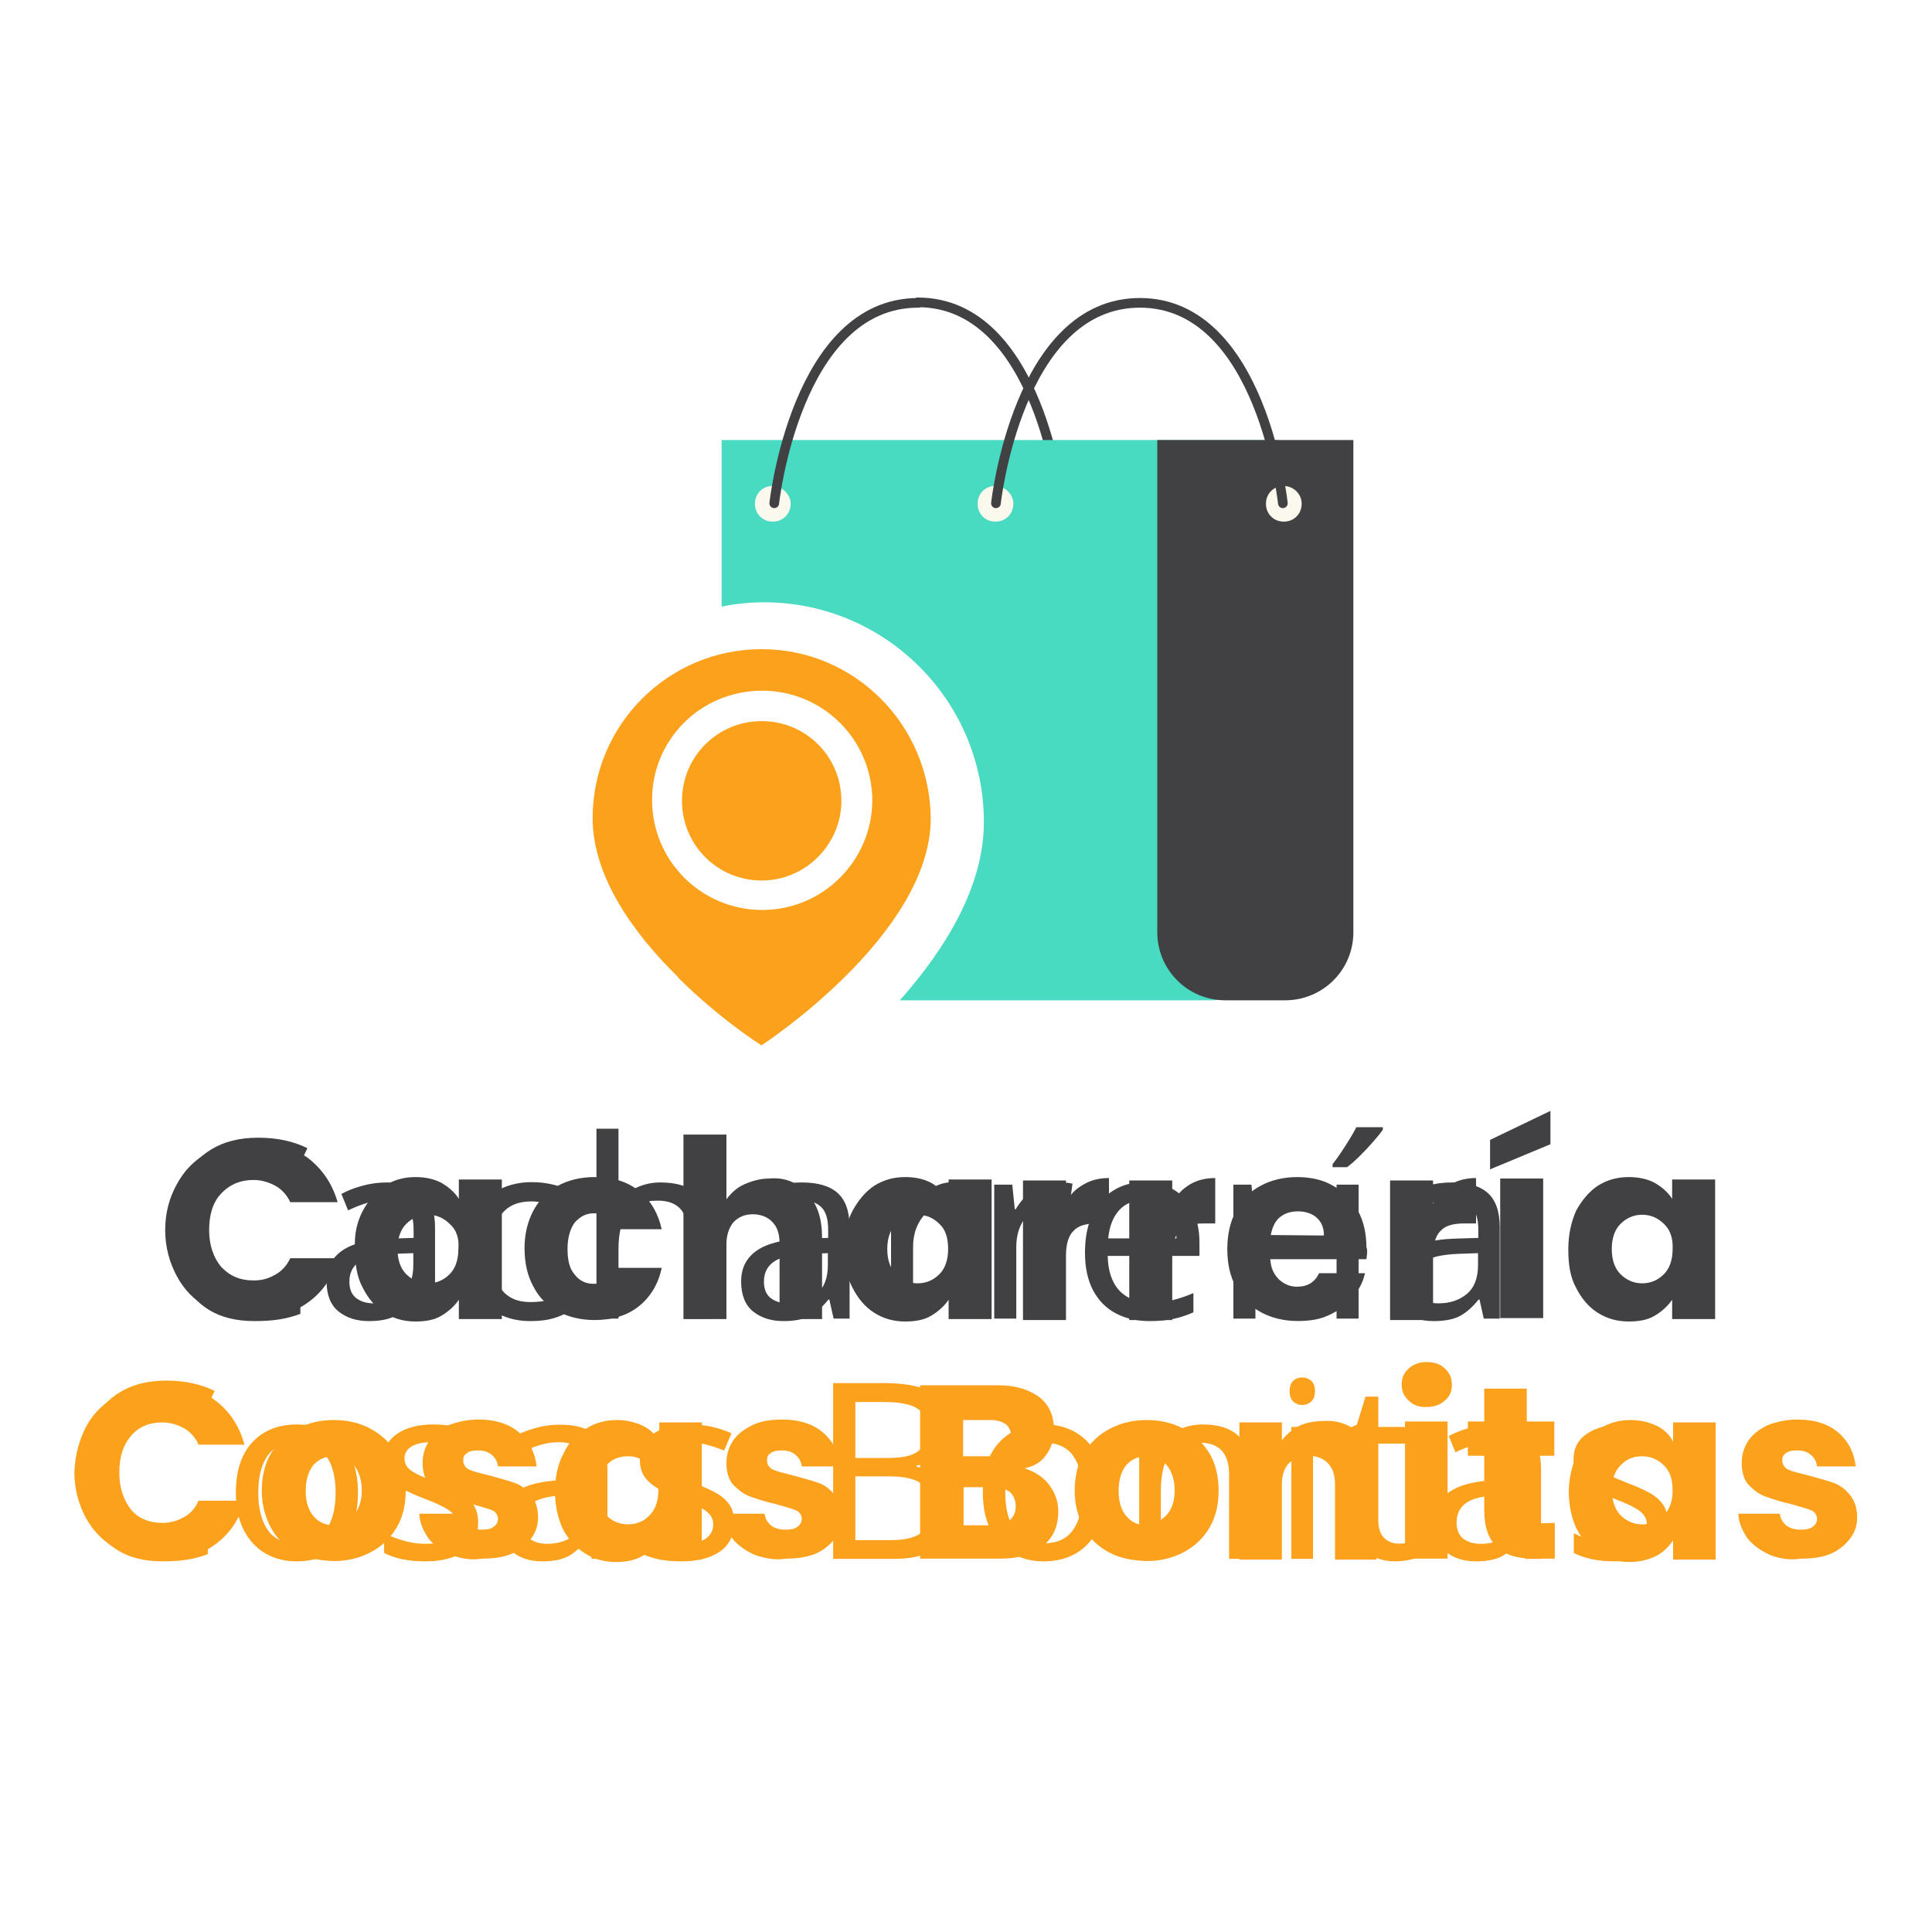
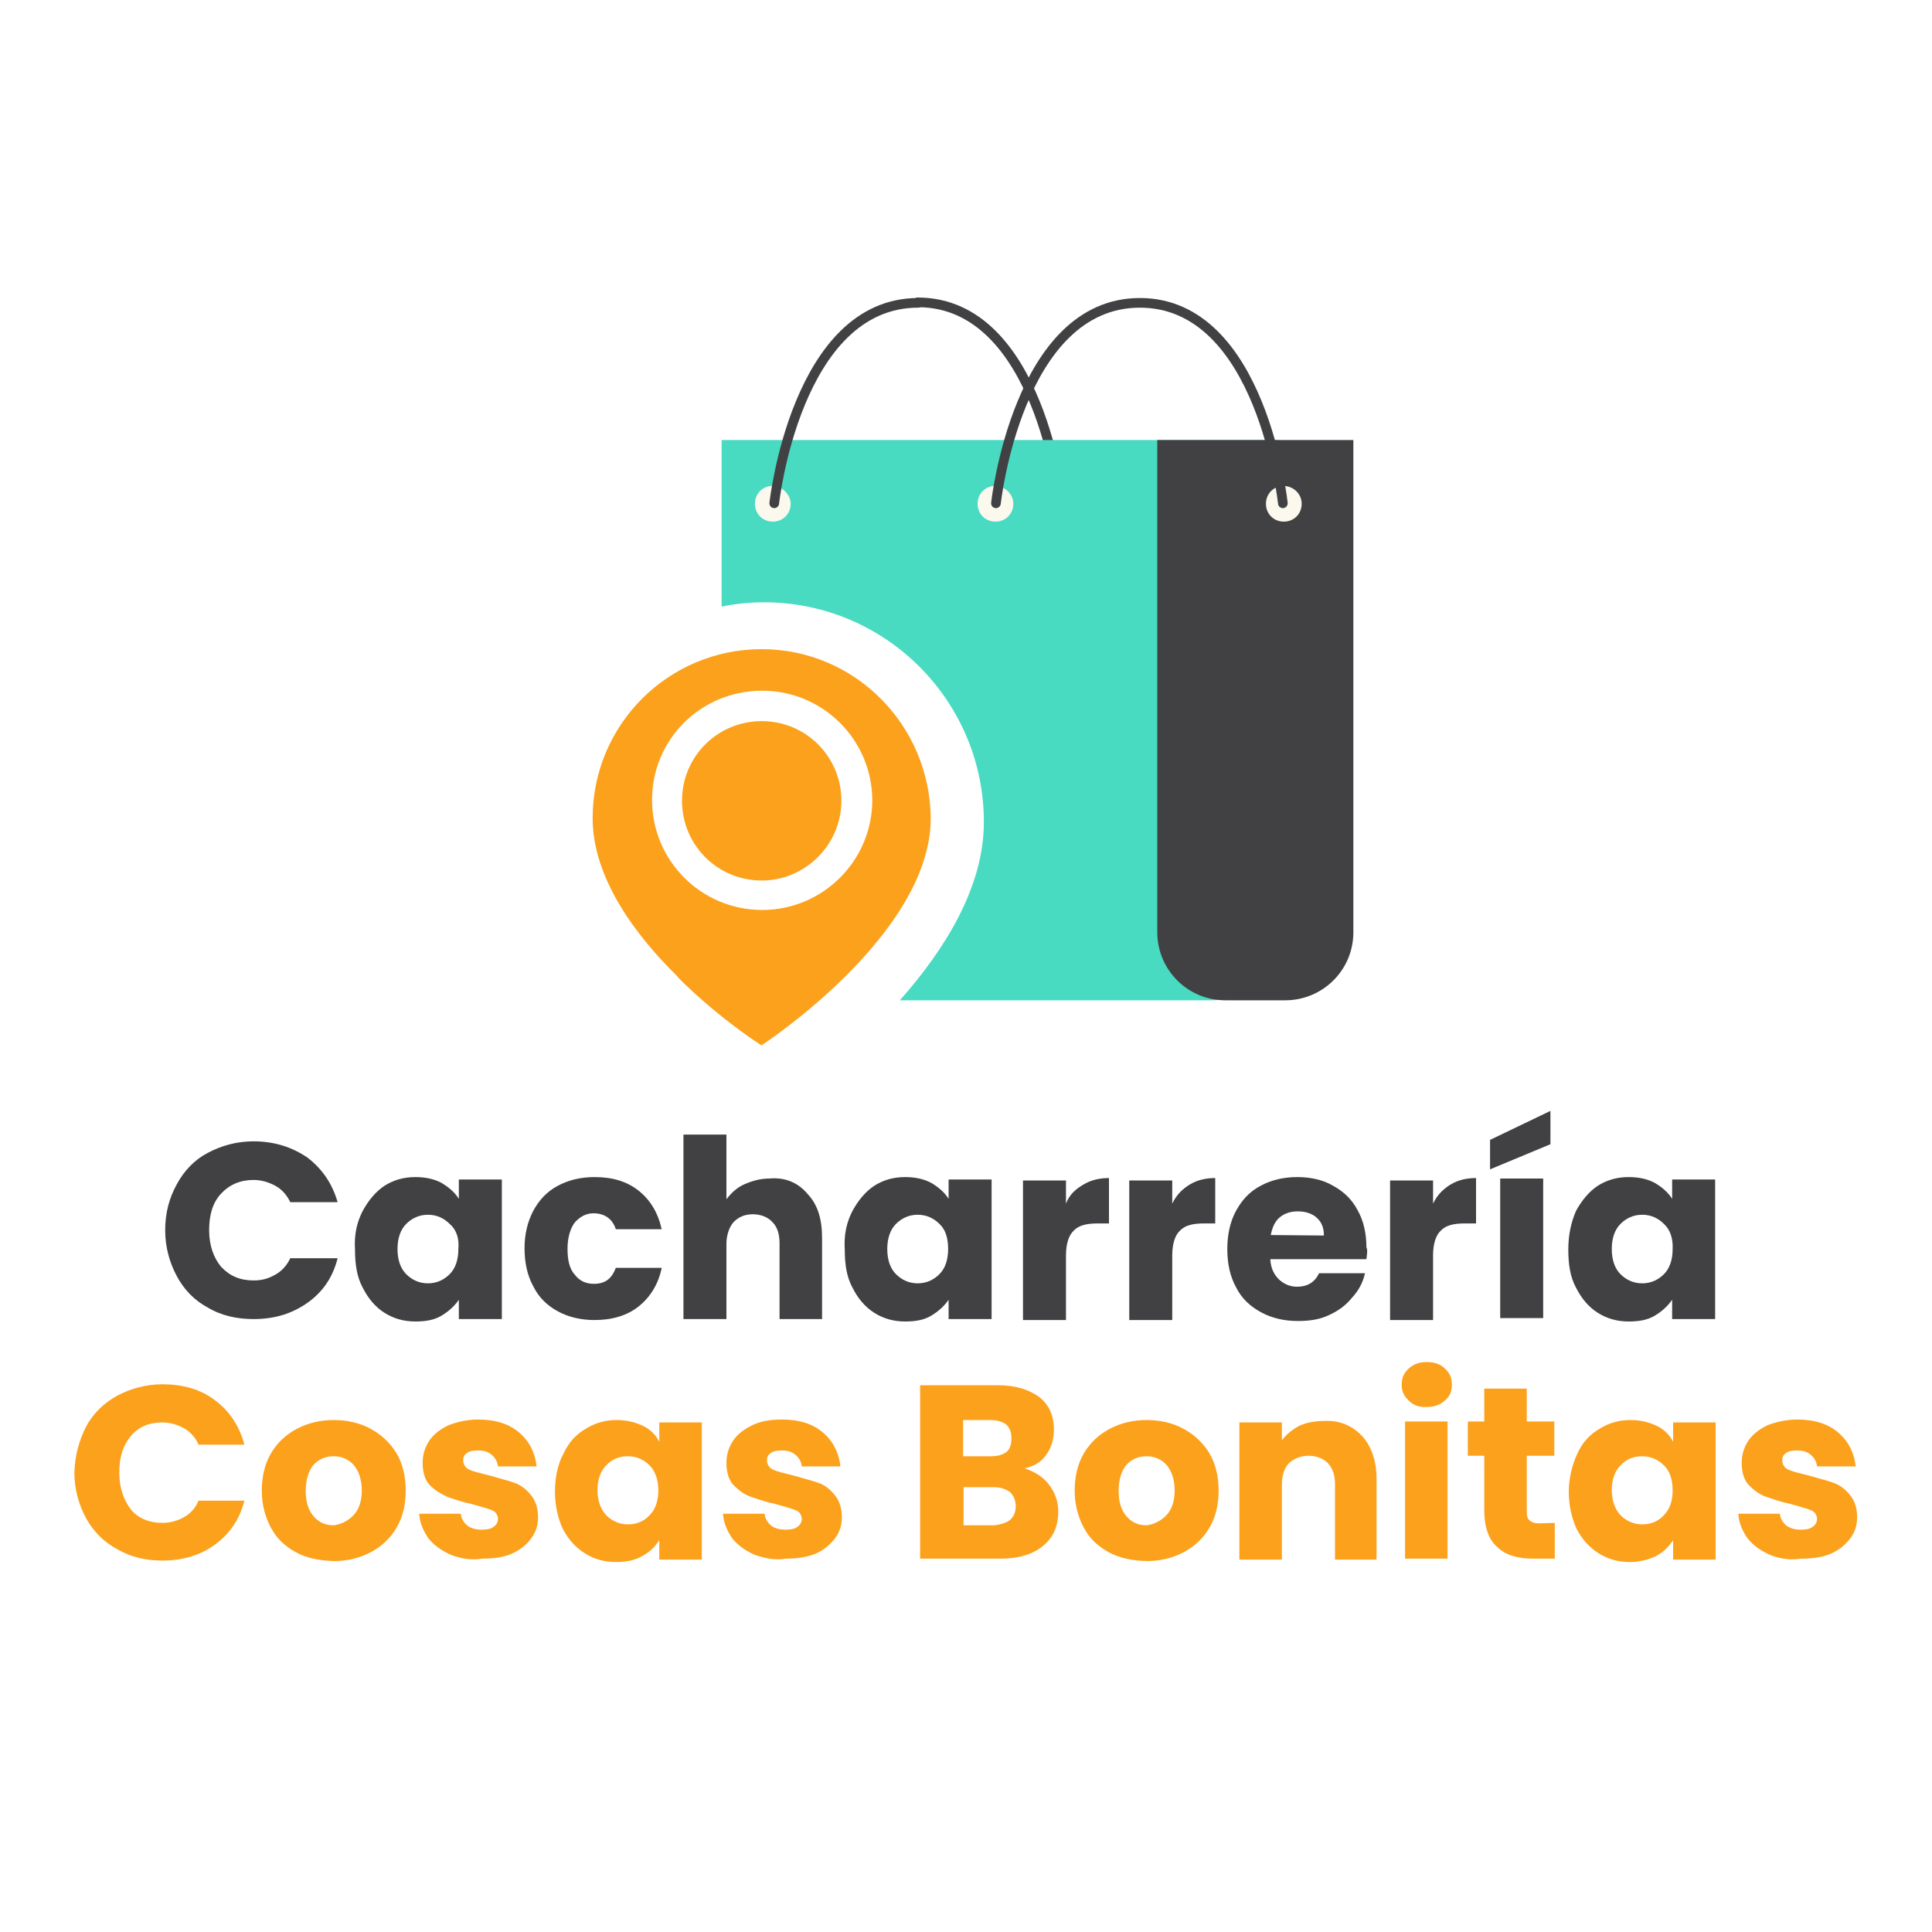
<svg xmlns="http://www.w3.org/2000/svg" version="1.1" id="Layer_1" x="0px" y="0px" viewBox="0 0 400 400" style="enable-background:new 0 0 400 400;" xml:space="preserve">
  <style type="text/css">
	.st0{fill:none;stroke:#414143;stroke-width:2;stroke-linecap:round;stroke-miterlimit:10;}
	.st1{fill:#49DAC2;}
	.st2{fill:#414143;}
	.st3{fill:#FBF8EE;}
	.st4{fill:#FCA11B;}
- 	.st5{font-family:'Poppins-Bold';}
- 	.st6{font-size:50.976px;}
- 	.st7{font-size:51.733px;}
</style>
  <g id="OBJECTS">
    <g>
      <path class="st0" d="M190,62.6c25.3,0,29.6,41.5,29.6,41.5" />
      <path class="st1" d="M149.4,91.1v34.5c2.8-0.6,5.8-0.9,8.8-0.9c25.1,0,45.5,20.4,45.5,45.5c0,13.4-8,26.3-17.4,36.9h64.4    c7.7,0,14.1-6.2,14.1-14.1V91.1H149.4z" />
      <path class="st2" d="M239.6,91.1V193c0,7.7,6.2,14.1,14.1,14.1h12.4c7.7,0,14.1-6.2,14.1-14.1V91.1H239.6z" />
-       <path class="st3" d="M163.7,104.3c0,2.1-1.6,3.7-3.7,3.7s-3.7-1.6-3.7-3.7c0-2.1,1.6-3.7,3.7-3.7    C162,100.7,163.7,102.4,163.7,104.3z" />
-       <path class="st3" d="M209.8,104.3c0,2.1-1.6,3.7-3.7,3.7s-3.7-1.6-3.7-3.7c0-2.1,1.6-3.7,3.7-3.7    C208.2,100.7,209.8,102.4,209.8,104.3z" />
-       <path class="st3" d="M269.5,104.3c0,2.1-1.6,3.7-3.7,3.7s-3.7-1.6-3.7-3.7c0-2.1,1.6-3.7,3.7-3.7    C268,100.7,269.5,102.4,269.5,104.3z" />
+       <path class="st3" d="M163.7,104.3c0,2.1-1.6,3.7-3.7,3.7s-3.7-1.6-3.7-3.7s1.6-3.7,3.7-3.7C162,100.7,163.7,102.4,163.7,104.3z" />
+       <path class="st3" d="M209.8,104.3c0,2.1-1.6,3.7-3.7,3.7s-3.7-1.6-3.7-3.7s1.6-3.7,3.7-3.7C208.2,100.7,209.8,102.4,209.8,104.3z" />
+       <path class="st3" d="M269.5,104.3c0,2.1-1.6,3.7-3.7,3.7s-3.7-1.6-3.7-3.7s1.6-3.7,3.7-3.7C268,100.7,269.5,102.4,269.5,104.3z" />
      <path class="st0" d="M206.2,104.2c0,0,4.5-41.5,29.8-41.5s29.6,41.5,29.6,41.5" />
      <path class="st0" d="M160.3,104.2c0,0,4.5-41.5,29.8-41.5" />
      <g>
        <path class="st4" d="M157.7,134.4c-19.3,0-35,15.6-35,35c0,12.4,8.9,24.3,17.7,32.9h-0.1c8.6,8.6,17.3,14.1,17.3,14.1l0,0h0.1     c0,0,35-22.8,35-47C192.5,150,176.9,134.4,157.7,134.4z M135,165.6c0-12.5,10.1-22.6,22.8-22.6c12.5,0,22.8,10.1,22.8,22.8     c-0.1,12.5-10.3,22.6-22.8,22.6S135,178.3,135,165.6z" />
        <path class="st4" d="M157.7,182.3c-9.2,0-16.5-7.4-16.5-16.5c0-9.2,7.4-16.5,16.5-16.5c9.2,0,16.5,7.4,16.5,16.5     C174.2,174.8,166.8,182.3,157.7,182.3z" />
      </g>
    </g>
  </g>
  <g id="TEXTS">
    <g>
      <g>
-         <text transform="matrix(1 0 0 1 13.8169 322.7447)" class="st4 st5 st6">Cosas Bonitas</text>
-       </g>
-       <g>
-         <path class="st4" d="M17.8,295.4c1.5-2.8,3.7-4.9,6.4-6.4c2.8-1.5,6-2.4,9.4-2.4c4.2,0,7.9,1,10.9,3.3c3,2.2,5.1,5.4,6.1,9.2     h-9.5c-0.6-1.5-1.8-2.7-3-3.4c-1.3-0.7-2.8-1.2-4.5-1.2c-2.7,0-4.9,0.9-6.5,2.8c-1.6,1.9-2.4,4.3-2.4,7.6c0,3.1,0.9,5.7,2.4,7.6     s3.9,2.8,6.5,2.8c1.6,0,3.1-0.4,4.5-1.2c1.3-0.7,2.4-1.9,3-3.4h9.5c-1,3.9-3,6.8-6.1,9.1c-3,2.2-6.7,3.3-10.9,3.3     c-3.4,0-6.5-0.7-9.4-2.4c-2.8-1.5-4.9-3.7-6.4-6.4c-1.5-2.8-2.4-6-2.4-9.4C15.5,301.3,16.4,298.2,17.8,295.4z" />
-         <path class="st4" d="M61.3,321.4c-2.2-1.2-4-2.8-5.2-5.1c-1.2-2.2-1.9-4.8-1.9-7.7c0-2.8,0.6-5.5,1.9-7.7     c1.3-2.2,3.1-3.9,5.4-5.1s4.8-1.8,7.6-1.8s5.4,0.6,7.6,1.8c2.2,1.2,4,2.8,5.4,5.1c1.3,2.2,1.9,4.8,1.9,7.7s-0.6,5.5-1.9,7.7     c-1.3,2.2-3.1,3.9-5.4,5.1s-4.8,1.8-7.6,1.8C66.1,323.1,63.5,322.6,61.3,321.4z M73.1,313.8c1.2-1.2,1.8-3,1.8-5.2     s-0.6-4-1.6-5.2c-1-1.2-2.5-1.9-4.2-1.9s-3.1,0.6-4.2,1.8c-1,1.2-1.6,3-1.6,5.4s0.6,4,1.6,5.2c1,1.2,2.4,1.9,4.2,1.9     C70.5,315.6,71.9,315,73.1,313.8z" />
-         <path class="st4" d="M93.3,321.9c-1.9-0.9-3.4-1.9-4.6-3.4c-1-1.5-1.8-3.1-1.9-5.1h8.6c0.1,1,0.6,1.8,1.3,2.4     c0.7,0.6,1.8,0.9,3,0.9c1,0,1.9-0.1,2.5-0.6c0.6-0.4,0.9-1,0.9-1.6c0-0.7-0.4-1.5-1.2-1.8c-0.9-0.4-2.2-0.7-4.2-1.3     c-1.9-0.4-3.7-1-5.1-1.5c-1.3-0.6-2.5-1.3-3.6-2.4c-1-1-1.5-2.7-1.5-4.6c0-1.6,0.4-3.1,1.3-4.5s2.2-2.4,4-3.3     c1.8-0.7,3.9-1.2,6.2-1.2c3.6,0,6.4,0.9,8.5,2.7c2.1,1.8,3.3,4.2,3.6,7h-8c-0.1-1-0.6-1.8-1.3-2.4c-0.7-0.6-1.6-0.9-2.8-0.9     c-1,0-1.8,0.1-2.4,0.6c-0.6,0.4-0.7,0.9-0.7,1.5c0,0.7,0.4,1.5,1.3,1.9c0.9,0.4,2.2,0.7,4.2,1.2c2.1,0.6,3.7,1,5.1,1.5     s2.4,1.3,3.4,2.5c1,1.2,1.5,2.8,1.5,4.6c0,1.6-0.4,3.1-1.5,4.5c-0.9,1.3-2.4,2.4-4,3.1c-1.6,0.7-3.7,1-6.1,1     C97.3,323.1,95.2,322.6,93.3,321.9z" />
-         <path class="st4" d="M116.7,300.9c1-2.2,2.5-3.9,4.6-5.1c1.9-1.2,4-1.8,6.4-1.8c1.9,0,3.7,0.4,5.4,1.2c1.5,0.7,2.7,1.9,3.4,3.3     v-4h8.8v28.4h-8.8v-4c-0.9,1.3-1.9,2.4-3.6,3.3c-1.6,0.9-3.3,1.2-5.4,1.2c-2.4,0-4.5-0.6-6.4-1.8c-1.9-1.2-3.4-2.8-4.6-5.1     c-1-2.2-1.6-4.8-1.6-7.7S115.5,303,116.7,300.9z M134.5,303.4c-1.2-1.2-2.7-1.9-4.5-1.9c-1.8,0-3.3,0.6-4.5,1.9     c-1.2,1.2-1.8,3-1.8,5.1s0.6,3.9,1.8,5.2c1.2,1.2,2.7,1.9,4.5,1.9c1.8,0,3.3-0.6,4.5-1.9c1.2-1.2,1.8-3,1.8-5.1     C136.3,306.5,135.7,304.6,134.5,303.4z" />
-         <path class="st4" d="M156.2,321.9c-1.9-0.9-3.4-1.9-4.6-3.4c-1-1.5-1.8-3.1-1.9-5.1h8.6c0.1,1,0.6,1.8,1.3,2.4     c0.7,0.6,1.8,0.9,3,0.9c1,0,1.9-0.1,2.5-0.6c0.6-0.4,0.9-1,0.9-1.6c0-0.7-0.4-1.5-1.2-1.8c-0.9-0.4-2.2-0.7-4.2-1.3     c-1.9-0.4-3.7-1-5.1-1.5c-1.3-0.4-2.5-1.3-3.6-2.4c-1-1-1.5-2.7-1.5-4.6c0-1.6,0.4-3.1,1.3-4.5s2.2-2.4,4-3.3     c1.8-0.9,3.9-1.2,6.2-1.2c3.6,0,6.4,0.9,8.5,2.7s3.3,4.2,3.6,7h-8c-0.1-1-0.6-1.8-1.3-2.4c-0.7-0.6-1.6-0.9-2.8-0.9     c-1,0-1.8,0.1-2.4,0.6c-0.6,0.4-0.7,0.9-0.7,1.5c0,0.7,0.4,1.5,1.3,1.9c0.9,0.4,2.2,0.7,4.2,1.2c2.1,0.6,3.7,1,5.1,1.5     c1.3,0.4,2.4,1.3,3.4,2.5c1,1.2,1.5,2.8,1.5,4.6c0,1.6-0.4,3.1-1.5,4.5s-2.4,2.4-4,3.1c-1.8,0.7-3.7,1-6.1,1     C160.4,323.1,158.3,322.6,156.2,321.9z" />
+         <path class="st4" d="M17.8,295.4c1.5-2.8,3.7-4.9,6.4-6.4c2.8-1.5,6-2.4,9.4-2.4c4.2,0,7.9,1,10.9,3.3c3,2.2,5.1,5.4,6.1,9.2     h-9.5c-0.6-1.5-1.8-2.7-3-3.4c-1.3-0.7-2.8-1.2-4.5-1.2c-2.7,0-4.9,0.9-6.5,2.8s-2.4,4.3-2.4,7.6c0,3.1,0.9,5.7,2.4,7.6     s3.9,2.8,6.5,2.8c1.6,0,3.1-0.4,4.5-1.2c1.3-0.7,2.4-1.9,3-3.4h9.5c-1,3.9-3,6.8-6.1,9.1c-3,2.2-6.7,3.3-10.9,3.3     c-3.4,0-6.5-0.7-9.4-2.4c-2.8-1.5-4.9-3.7-6.4-6.4c-1.5-2.8-2.4-6-2.4-9.4C15.5,301.3,16.4,298.2,17.8,295.4z" />
+         <path class="st4" d="M61.3,321.4c-2.2-1.2-4-2.8-5.2-5.1c-1.2-2.2-1.9-4.8-1.9-7.7c0-2.8,0.6-5.5,1.9-7.7     c1.3-2.2,3.1-3.9,5.4-5.1s4.8-1.8,7.6-1.8s5.4,0.6,7.6,1.8c2.2,1.2,4,2.8,5.4,5.1c1.3,2.2,1.9,4.8,1.9,7.7s-0.6,5.5-1.9,7.7     s-3.1,3.9-5.4,5.1s-4.8,1.8-7.6,1.8C66.1,323.1,63.5,322.6,61.3,321.4z M73.1,313.8c1.2-1.2,1.8-3,1.8-5.2s-0.6-4-1.6-5.2     s-2.5-1.9-4.2-1.9s-3.1,0.6-4.2,1.8c-1,1.2-1.6,3-1.6,5.4s0.6,4,1.6,5.2s2.4,1.9,4.2,1.9C70.5,315.6,71.9,315,73.1,313.8z" />
+         <path class="st4" d="M93.3,321.9c-1.9-0.9-3.4-1.9-4.6-3.4c-1-1.5-1.8-3.1-1.9-5.1h8.6c0.1,1,0.6,1.8,1.3,2.4     c0.7,0.6,1.8,0.9,3,0.9c1,0,1.9-0.1,2.5-0.6c0.6-0.4,0.9-1,0.9-1.6c0-0.7-0.4-1.5-1.2-1.8c-0.9-0.4-2.2-0.7-4.2-1.3     c-1.9-0.4-3.7-1-5.1-1.5c-1.3-0.6-2.5-1.3-3.6-2.4c-1-1-1.5-2.7-1.5-4.6c0-1.6,0.4-3.1,1.3-4.5s2.2-2.4,4-3.3     c1.8-0.7,3.9-1.2,6.2-1.2c3.6,0,6.4,0.9,8.5,2.7c2.1,1.8,3.3,4.2,3.6,7h-8c-0.1-1-0.6-1.8-1.3-2.4c-0.7-0.6-1.6-0.9-2.8-0.9     c-1,0-1.8,0.1-2.4,0.6c-0.6,0.4-0.7,0.9-0.7,1.5c0,0.7,0.4,1.5,1.3,1.9s2.2,0.7,4.2,1.2c2.1,0.6,3.7,1,5.1,1.5s2.4,1.3,3.4,2.5     s1.5,2.8,1.5,4.6c0,1.6-0.4,3.1-1.5,4.5c-0.9,1.3-2.4,2.4-4,3.1s-3.7,1-6.1,1C97.3,323.1,95.2,322.6,93.3,321.9z" />
+         <path class="st4" d="M116.7,300.9c1-2.2,2.5-3.9,4.6-5.1c1.9-1.2,4-1.8,6.4-1.8c1.9,0,3.7,0.4,5.4,1.2c1.5,0.7,2.7,1.9,3.4,3.3     v-4h8.8v28.4h-8.8v-4c-0.9,1.3-1.9,2.4-3.6,3.3c-1.6,0.9-3.3,1.2-5.4,1.2c-2.4,0-4.5-0.6-6.4-1.8c-1.9-1.2-3.4-2.8-4.6-5.1     c-1-2.2-1.6-4.8-1.6-7.7S115.5,303,116.7,300.9z M134.5,303.4c-1.2-1.2-2.7-1.9-4.5-1.9s-3.3,0.6-4.5,1.9c-1.2,1.2-1.8,3-1.8,5.1     s0.6,3.9,1.8,5.2c1.2,1.2,2.7,1.9,4.5,1.9s3.3-0.6,4.5-1.9c1.2-1.2,1.8-3,1.8-5.1S135.7,304.6,134.5,303.4z" />
+         <path class="st4" d="M156.2,321.9c-1.9-0.9-3.4-1.9-4.6-3.4c-1-1.5-1.8-3.1-1.9-5.1h8.6c0.1,1,0.6,1.8,1.3,2.4s1.8,0.9,3,0.9     c1,0,1.9-0.1,2.5-0.6c0.6-0.4,0.9-1,0.9-1.6c0-0.7-0.4-1.5-1.2-1.8c-0.9-0.4-2.2-0.7-4.2-1.3c-1.9-0.4-3.7-1-5.1-1.5     c-1.3-0.4-2.5-1.3-3.6-2.4c-1-1-1.5-2.7-1.5-4.6c0-1.6,0.4-3.1,1.3-4.5s2.2-2.4,4-3.3s3.9-1.2,6.2-1.2c3.6,0,6.4,0.9,8.5,2.7     s3.3,4.2,3.6,7h-8c-0.1-1-0.6-1.8-1.3-2.4s-1.6-0.9-2.8-0.9c-1,0-1.8,0.1-2.4,0.6c-0.6,0.4-0.7,0.9-0.7,1.5     c0,0.7,0.4,1.5,1.3,1.9c0.9,0.4,2.2,0.7,4.2,1.2c2.1,0.6,3.7,1,5.1,1.5c1.3,0.4,2.4,1.3,3.4,2.5s1.5,2.8,1.5,4.6     c0,1.6-0.4,3.1-1.5,4.5s-2.4,2.4-4,3.1c-1.8,0.7-3.7,1-6.1,1C160.4,323.1,158.3,322.6,156.2,321.9z" />
        <path class="st4" d="M217.2,307.4c1.2,1.6,1.9,3.4,1.9,5.5c0,3-1,5.4-3.1,7.1c-2.1,1.8-5.1,2.7-8.8,2.7h-16.7v-35.9h16.1     c3.7,0,6.4,0.9,8.5,2.4c2.1,1.6,3.1,3.9,3.1,6.8c0,2.1-0.6,3.9-1.6,5.2c-1,1.5-2.5,2.4-4.5,2.8     C214.3,304.7,216.1,305.9,217.2,307.4z M199.4,301.5h5.7c1.5,0,2.5-0.3,3.3-0.9c0.7-0.6,1-1.5,1-2.8c0-1.2-0.3-2.1-1-2.8     c-0.7-0.6-1.9-1-3.3-1h-5.7V301.5z M209.1,314.7c0.7-0.6,1.2-1.6,1.2-2.8s-0.4-2.2-1.2-3c-0.9-0.6-1.9-1-3.4-1h-6.2v7.9h6.4     C207.3,315.6,208.3,315.3,209.1,314.7z" />
-         <path class="st4" d="M229.6,321.4c-2.2-1.2-4-2.8-5.2-5.1c-1.2-2.2-1.9-4.8-1.9-7.7c0-2.8,0.6-5.5,1.9-7.7     c1.3-2.2,3.1-3.9,5.4-5.1s4.8-1.8,7.6-1.8s5.4,0.6,7.6,1.8c2.2,1.2,4,2.8,5.4,5.1c1.3,2.2,1.9,4.8,1.9,7.7s-0.6,5.5-1.9,7.7     c-1.3,2.2-3.1,3.9-5.4,5.1s-4.8,1.8-7.6,1.8C234.4,323.1,231.8,322.6,229.6,321.4z M241.4,313.8c1.2-1.2,1.8-3,1.8-5.2     s-0.6-4-1.6-5.2c-1-1.2-2.5-1.9-4.2-1.9s-3.1,0.6-4.2,1.8c-1,1.2-1.6,3-1.6,5.4s0.6,4,1.6,5.2c1,1.2,2.4,1.9,4.2,1.9     C238.8,315.6,240.2,315,241.4,313.8z" />
-         <path class="st4" d="M282,297.3c1.9,2.1,3,5.1,3,8.9v16.7h-8.6v-15.5c0-1.9-0.4-3.3-1.5-4.5c-1-1-2.4-1.5-4-1.5     c-1.6,0-3,0.6-4,1.5c-1,1-1.5,2.5-1.5,4.5v15.5h-8.8v-28.4h8.8v3.7c0.9-1.2,2.1-2.2,3.6-3c1.5-0.7,3.3-1,5.1-1     C277.2,294,279.9,295.1,282,297.3z" />
-         <path class="st4" d="M291.7,290c-1-0.9-1.5-1.9-1.5-3.3s0.4-2.4,1.5-3.4c1-0.9,2.2-1.3,3.7-1.3c1.5,0,2.8,0.4,3.7,1.3     c1,0.9,1.5,1.9,1.5,3.4c0,1.3-0.4,2.4-1.5,3.3c-1,0.9-2.2,1.3-3.7,1.3C293.9,291.4,292.5,290.9,291.7,290z M299.7,294.3v28.4     h-8.8v-28.4H299.7z" />
+         <path class="st4" d="M229.6,321.4c-2.2-1.2-4-2.8-5.2-5.1c-1.2-2.2-1.9-4.8-1.9-7.7c0-2.8,0.6-5.5,1.9-7.7     c1.3-2.2,3.1-3.9,5.4-5.1s4.8-1.8,7.6-1.8s5.4,0.6,7.6,1.8c2.2,1.2,4,2.8,5.4,5.1c1.3,2.2,1.9,4.8,1.9,7.7s-0.6,5.5-1.9,7.7     c-1.3,2.2-3.1,3.9-5.4,5.1s-4.8,1.8-7.6,1.8C234.4,323.1,231.8,322.6,229.6,321.4z M241.4,313.8c1.2-1.2,1.8-3,1.8-5.2     s-0.6-4-1.6-5.2s-2.5-1.9-4.2-1.9s-3.1,0.6-4.2,1.8c-1,1.2-1.6,3-1.6,5.4s0.6,4,1.6,5.2s2.4,1.9,4.2,1.9     C238.8,315.6,240.2,315,241.4,313.8z" />
+         <path class="st4" d="M282,297.3c1.9,2.1,3,5.1,3,8.9v16.7h-8.6v-15.5c0-1.9-0.4-3.3-1.5-4.5c-1-1-2.4-1.5-4-1.5s-3,0.6-4,1.5     c-1,1-1.5,2.5-1.5,4.5v15.5h-8.8v-28.4h8.8v3.7c0.9-1.2,2.1-2.2,3.6-3c1.5-0.7,3.3-1,5.1-1C277.2,294,279.9,295.1,282,297.3z" />
+         <path class="st4" d="M291.7,290c-1-0.9-1.5-1.9-1.5-3.3s0.4-2.4,1.5-3.4c1-0.9,2.2-1.3,3.7-1.3s2.8,0.4,3.7,1.3     c1,0.9,1.5,1.9,1.5,3.4c0,1.3-0.4,2.4-1.5,3.3c-1,0.9-2.2,1.3-3.7,1.3C293.9,291.4,292.5,290.9,291.7,290z M299.7,294.3v28.4     h-8.8v-28.4H299.7z" />
        <path class="st4" d="M321.9,315.3v7.4h-4.5c-3.1,0-5.7-0.7-7.4-2.4c-1.8-1.5-2.7-4.2-2.7-7.6v-11.3h-3.4v-7.1h3.4v-6.8h8.8v6.8     h5.7v7.1h-5.7v11.5c0,0.9,0.1,1.5,0.6,1.9s1,0.6,1.9,0.6L321.9,315.3L321.9,315.3z" />
-         <path class="st4" d="M326.6,300.9c1-2.2,2.5-3.9,4.6-5.1c1.9-1.2,4-1.8,6.4-1.8c1.9,0,3.7,0.4,5.4,1.2c1.5,0.7,2.7,1.9,3.4,3.3     v-4h8.8v28.4h-8.8v-4c-0.9,1.3-1.9,2.4-3.6,3.3c-1.5,0.7-3.3,1.2-5.4,1.2c-2.4,0-4.5-0.6-6.4-1.8c-1.9-1.2-3.4-2.8-4.6-5.1     c-1-2.2-1.6-4.8-1.6-7.7S325.6,303,326.6,300.9z M344.5,303.4c-1.2-1.2-2.7-1.9-4.5-1.9s-3.3,0.6-4.5,1.9c-1.2,1.2-1.8,3-1.8,5.1     s0.6,3.9,1.8,5.2c1.2,1.2,2.7,1.9,4.5,1.9s3.3-0.6,4.5-1.9c1.2-1.2,1.8-3,1.8-5.1C346.3,306.5,345.8,304.6,344.5,303.4z" />
-         <path class="st4" d="M366.4,321.9c-1.9-0.9-3.4-1.9-4.6-3.4c-1-1.5-1.8-3.1-1.9-5.1h8.6c0.1,1,0.6,1.8,1.3,2.4     c0.7,0.6,1.8,0.9,3,0.9c1,0,1.9-0.1,2.5-0.6c0.6-0.4,0.9-1,0.9-1.6c0-0.7-0.4-1.5-1.2-1.8c-0.9-0.4-2.2-0.7-4.2-1.3     c-1.9-0.4-3.7-1-5.1-1.5c-1.3-0.4-2.5-1.3-3.6-2.4c-1-1-1.5-2.7-1.5-4.6c0-1.6,0.4-3.1,1.3-4.5s2.2-2.4,4-3.3     c1.8-0.7,3.9-1.2,6.2-1.2c3.6,0,6.4,0.9,8.5,2.7s3.3,4.2,3.6,7h-8c-0.1-1-0.6-1.8-1.3-2.4c-0.7-0.6-1.6-0.9-2.8-0.9     c-1,0-1.8,0.1-2.4,0.6c-0.6,0.4-0.7,0.9-0.7,1.5c0,0.7,0.4,1.5,1.3,1.9c0.9,0.4,2.2,0.7,4.2,1.2c2.1,0.6,3.7,1,5.1,1.5     s2.4,1.3,3.4,2.5c1,1.2,1.5,2.8,1.5,4.6c0,1.6-0.4,3.1-1.5,4.5s-2.4,2.4-4,3.1c-1.6,0.7-3.7,1-6.1,1     C370.4,323.1,368.1,322.6,366.4,321.9z" />
+         <path class="st4" d="M326.6,300.9c1-2.2,2.5-3.9,4.6-5.1c1.9-1.2,4-1.8,6.4-1.8c1.9,0,3.7,0.4,5.4,1.2c1.5,0.7,2.7,1.9,3.4,3.3     v-4h8.8v28.4h-8.8v-4c-0.9,1.3-1.9,2.4-3.6,3.3c-1.5,0.7-3.3,1.2-5.4,1.2c-2.4,0-4.5-0.6-6.4-1.8c-1.9-1.2-3.4-2.8-4.6-5.1     c-1-2.2-1.6-4.8-1.6-7.7S325.6,303,326.6,300.9z M344.5,303.4c-1.2-1.2-2.7-1.9-4.5-1.9s-3.3,0.6-4.5,1.9c-1.2,1.2-1.8,3-1.8,5.1     s0.6,3.9,1.8,5.2c1.2,1.2,2.7,1.9,4.5,1.9s3.3-0.6,4.5-1.9c1.2-1.2,1.8-3,1.8-5.1S345.8,304.6,344.5,303.4z" />
+         <path class="st4" d="M366.4,321.9c-1.9-0.9-3.4-1.9-4.6-3.4c-1-1.5-1.8-3.1-1.9-5.1h8.6c0.1,1,0.6,1.8,1.3,2.4     c0.7,0.6,1.8,0.9,3,0.9c1,0,1.9-0.1,2.5-0.6c0.6-0.4,0.9-1,0.9-1.6c0-0.7-0.4-1.5-1.2-1.8c-0.9-0.4-2.2-0.7-4.2-1.3     c-1.9-0.4-3.7-1-5.1-1.5c-1.3-0.4-2.5-1.3-3.6-2.4c-1-1-1.5-2.7-1.5-4.6c0-1.6,0.4-3.1,1.3-4.5s2.2-2.4,4-3.3     c1.8-0.7,3.9-1.2,6.2-1.2c3.6,0,6.4,0.9,8.5,2.7s3.3,4.2,3.6,7h-8c-0.1-1-0.6-1.8-1.3-2.4c-0.7-0.6-1.6-0.9-2.8-0.9     c-1,0-1.8,0.1-2.4,0.6c-0.6,0.4-0.7,0.9-0.7,1.5c0,0.7,0.4,1.5,1.3,1.9s2.2,0.7,4.2,1.2c2.1,0.6,3.7,1,5.1,1.5s2.4,1.3,3.4,2.5     s1.5,2.8,1.5,4.6c0,1.6-0.4,3.1-1.5,4.5s-2.4,2.4-4,3.1s-3.7,1-6.1,1C370.4,323.1,368.1,322.6,366.4,321.9z" />
      </g>
    </g>
    <g>
-       <text transform="matrix(1 0 0 1 32.5474 273.0006)" class="st2 st5 st7">Cacharrería</text>
      <g>
-         <path class="st2" d="M36.6,245.2c1.5-2.8,3.7-5.1,6.4-6.5c2.8-1.5,6-2.4,9.5-2.4c4.3,0,8,1.2,11.2,3.4c3.1,2.4,5.1,5.4,6.2,9.2     h-9.8c-0.7-1.5-1.8-2.7-3.1-3.4c-1.3-0.7-2.8-1.2-4.5-1.2c-2.7,0-4.9,0.9-6.7,2.8c-1.8,1.9-2.5,4.5-2.5,7.6     c0,3.1,0.9,5.7,2.5,7.6c1.8,1.9,3.9,2.8,6.7,2.8c1.8,0,3.1-0.4,4.5-1.2c1.3-0.7,2.4-1.9,3.1-3.4h9.8c-1,4-3.1,7-6.2,9.2     c-3.1,2.2-6.7,3.4-11.2,3.4c-3.4,0-6.7-0.7-9.5-2.4c-2.8-1.5-4.9-3.7-6.4-6.5c-1.5-2.8-2.4-6-2.4-9.5     C34.2,251.2,35,248.1,36.6,245.2z" />
-         <path class="st2" d="M75.1,250.7c1.2-2.2,2.7-4,4.5-5.2c1.9-1.2,4-1.8,6.4-1.8c2.1,0,3.9,0.4,5.4,1.2c1.5,0.9,2.7,1.9,3.6,3.3v-4     h8.9v28.9h-8.9v-4c-0.9,1.3-2.1,2.4-3.6,3.3c-1.5,0.9-3.3,1.2-5.4,1.2c-2.4,0-4.5-0.6-6.4-1.8c-1.9-1.2-3.4-3-4.5-5.2     c-1.2-2.2-1.6-4.8-1.6-7.9C73.3,255.6,73.9,253,75.1,250.7z M93.1,253.4c-1.2-1.2-2.7-1.9-4.5-1.9s-3.3,0.7-4.5,1.9     s-1.8,3-1.8,5.2c0,2.2,0.6,4,1.8,5.2c1.2,1.2,2.7,1.9,4.5,1.9s3.3-0.7,4.5-1.9c1.2-1.2,1.8-3,1.8-5.2     C95.1,256.4,94.5,254.6,93.1,253.4z" />
+         <path class="st2" d="M36.6,245.2c1.5-2.8,3.7-5.1,6.4-6.5c2.8-1.5,6-2.4,9.5-2.4c4.3,0,8,1.2,11.2,3.4c3.1,2.4,5.1,5.4,6.2,9.2     h-9.8c-0.7-1.5-1.8-2.7-3.1-3.4s-2.8-1.2-4.5-1.2c-2.7,0-4.9,0.9-6.7,2.8c-1.8,1.9-2.5,4.5-2.5,7.6s0.9,5.7,2.5,7.6     c1.8,1.9,3.9,2.8,6.7,2.8c1.8,0,3.1-0.4,4.5-1.2c1.3-0.7,2.4-1.9,3.1-3.4h9.8c-1,4-3.1,7-6.2,9.2c-3.1,2.2-6.7,3.4-11.2,3.4     c-3.4,0-6.7-0.7-9.5-2.4c-2.8-1.5-4.9-3.7-6.4-6.5s-2.4-6-2.4-9.5C34.2,251.2,35,248.1,36.6,245.2z" />
+         <path class="st2" d="M75.1,250.7c1.2-2.2,2.7-4,4.5-5.2c1.9-1.2,4-1.8,6.4-1.8c2.1,0,3.9,0.4,5.4,1.2c1.5,0.9,2.7,1.9,3.6,3.3v-4     h8.9v28.9H95v-4c-0.9,1.3-2.1,2.4-3.6,3.3s-3.3,1.2-5.4,1.2c-2.4,0-4.5-0.6-6.4-1.8c-1.9-1.2-3.4-3-4.5-5.2     c-1.2-2.2-1.6-4.8-1.6-7.9C73.3,255.6,73.9,253,75.1,250.7z M93.1,253.4c-1.2-1.2-2.7-1.9-4.5-1.9s-3.3,0.7-4.5,1.9     s-1.8,3-1.8,5.2s0.6,4,1.8,5.2c1.2,1.2,2.7,1.9,4.5,1.9s3.3-0.7,4.5-1.9c1.2-1.2,1.8-3,1.8-5.2C95.1,256.4,94.5,254.6,93.1,253.4     z" />
        <path class="st2" d="M110.4,250.7c1.2-2.2,2.8-4,5.1-5.2c2.2-1.2,4.8-1.8,7.6-1.8c3.7,0,6.7,0.9,9.1,2.8c2.4,1.9,4,4.5,4.8,8     h-9.5c-0.7-2.2-2.4-3.3-4.6-3.3c-1.6,0-2.8,0.7-3.9,1.9c-0.9,1.2-1.5,3.1-1.5,5.4c0,2.4,0.4,4.2,1.5,5.4c0.9,1.2,2.2,1.9,3.9,1.9     c2.4,0,3.7-1,4.6-3.3h9.5c-0.7,3.4-2.4,6.1-4.8,8c-2.4,1.9-5.5,2.8-9.1,2.8c-2.8,0-5.4-0.6-7.6-1.8c-2.2-1.2-3.9-2.8-5.1-5.2     c-1.2-2.2-1.8-4.8-1.8-7.9C108.6,255.6,109.2,253,110.4,250.7z" />
        <path class="st2" d="M167.2,247.2c2.1,2.2,3,5.2,3,9.1v16.8h-8.8v-15.6c0-1.9-0.4-3.4-1.5-4.5c-0.9-1-2.4-1.6-4-1.6     c-1.8,0-3,0.6-4,1.6c-0.9,1-1.5,2.7-1.5,4.5v15.6h-8.9v-38.2h8.9v13.4c0.9-1.2,2.1-2.4,3.7-3.1c1.6-0.7,3.3-1.2,5.2-1.2     C162.6,243.7,165.3,244.9,167.2,247.2z" />
-         <path class="st2" d="M176.5,250.7c1.2-2.2,2.7-4,4.5-5.2c1.9-1.2,4-1.8,6.4-1.8c2.1,0,3.9,0.4,5.4,1.2c1.5,0.9,2.7,1.9,3.6,3.3     v-4h8.9v28.9h-8.9v-4c-0.9,1.3-2.1,2.4-3.6,3.3s-3.3,1.2-5.4,1.2c-2.4,0-4.5-0.6-6.4-1.8c-1.9-1.2-3.4-3-4.5-5.2     c-1.2-2.2-1.6-4.8-1.6-7.9C174.7,255.6,175.3,253,176.5,250.7z M194.5,253.4c-1.2-1.2-2.7-1.9-4.5-1.9c-1.8,0-3.3,0.7-4.5,1.9     s-1.8,3-1.8,5.2c0,2.2,0.6,4,1.8,5.2c1.2,1.2,2.7,1.9,4.5,1.9c1.8,0,3.3-0.7,4.5-1.9c1.2-1.2,1.8-3,1.8-5.2     C196.3,256.4,195.8,254.6,194.5,253.4z" />
+         <path class="st2" d="M176.5,250.7c1.2-2.2,2.7-4,4.5-5.2c1.9-1.2,4-1.8,6.4-1.8c2.1,0,3.9,0.4,5.4,1.2c1.5,0.9,2.7,1.9,3.6,3.3     v-4h8.9v28.9h-8.9v-4c-0.9,1.3-2.1,2.4-3.6,3.3s-3.3,1.2-5.4,1.2c-2.4,0-4.5-0.6-6.4-1.8c-1.9-1.2-3.4-3-4.5-5.2     c-1.2-2.2-1.6-4.8-1.6-7.9C174.7,255.6,175.3,253,176.5,250.7z M194.5,253.4c-1.2-1.2-2.7-1.9-4.5-1.9s-3.3,0.7-4.5,1.9     s-1.8,3-1.8,5.2s0.6,4,1.8,5.2s2.7,1.9,4.5,1.9s3.3-0.7,4.5-1.9c1.2-1.2,1.8-3,1.8-5.2S195.8,254.6,194.5,253.4z" />
        <path class="st2" d="M224.4,245.2c1.5-0.9,3.3-1.3,5.2-1.3v9.4h-2.4c-2.2,0-3.9,0.4-4.9,1.5c-1,0.9-1.6,2.7-1.6,5.1v13.4h-8.9     v-28.9h8.9v4.8C221.4,247.3,222.8,246.1,224.4,245.2z" />
        <path class="st2" d="M246.4,245.2c1.5-0.9,3.3-1.3,5.2-1.3v9.4h-2.4c-2.2,0-3.9,0.4-4.9,1.5c-1,0.9-1.6,2.7-1.6,5.1v13.4h-8.9     v-28.9h8.9v4.8C243.6,247.3,244.9,246.1,246.4,245.2z" />
-         <path class="st2" d="M282.9,260.7h-19.9c0.1,1.8,0.7,3.1,1.8,4.2c1,0.9,2.2,1.5,3.7,1.5c2.2,0,3.7-0.9,4.6-2.8h9.5     c-0.4,1.9-1.3,3.6-2.7,5.1c-1.2,1.5-2.8,2.7-4.8,3.6c-1.9,0.9-4,1.2-6.4,1.2c-2.8,0-5.4-0.6-7.6-1.8c-2.2-1.2-4-2.8-5.2-5.2     c-1.2-2.2-1.8-4.8-1.8-7.9c0-3,0.6-5.7,1.8-7.9c1.2-2.2,2.8-4,5.1-5.2c2.2-1.2,4.8-1.8,7.6-1.8s5.4,0.6,7.4,1.8     c2.2,1.2,3.9,2.8,5.1,5.1c1.2,2.1,1.8,4.8,1.8,7.6C283.2,258.9,283,259.8,282.9,260.7z M274.1,255.8c0-1.5-0.4-2.7-1.5-3.7     c-1-0.9-2.4-1.3-3.9-1.3s-2.7,0.4-3.7,1.2s-1.6,2.1-1.9,3.7L274.1,255.8L274.1,255.8z" />
+         <path class="st2" d="M282.9,260.7H263c0.1,1.8,0.7,3.1,1.8,4.2c1,0.9,2.2,1.5,3.7,1.5c2.2,0,3.7-0.9,4.6-2.8h9.5     c-0.4,1.9-1.3,3.6-2.7,5.1c-1.2,1.5-2.8,2.7-4.8,3.6c-1.9,0.9-4,1.2-6.4,1.2c-2.8,0-5.4-0.6-7.6-1.8c-2.2-1.2-4-2.8-5.2-5.2     c-1.2-2.2-1.8-4.8-1.8-7.9c0-3,0.6-5.7,1.8-7.9s2.8-4,5.1-5.2c2.2-1.2,4.8-1.8,7.6-1.8s5.4,0.6,7.4,1.8c2.2,1.2,3.9,2.8,5.1,5.1     c1.2,2.1,1.8,4.8,1.8,7.6C283.2,258.9,283,259.8,282.9,260.7z M274.1,255.8c0-1.5-0.4-2.7-1.5-3.7c-1-0.9-2.4-1.3-3.9-1.3     s-2.7,0.4-3.7,1.2s-1.6,2.1-1.9,3.7L274.1,255.8L274.1,255.8z" />
        <path class="st2" d="M300.4,245.2c1.5-0.9,3.3-1.3,5.2-1.3v9.4h-2.4c-2.2,0-3.9,0.4-4.9,1.5c-1,0.9-1.6,2.7-1.6,5.1v13.4h-8.9     v-28.9h8.9v4.8C297.6,247.3,298.9,246.1,300.4,245.2z" />
        <path class="st2" d="M321,236.9l-12.5,5.2V236l12.5-6V236.9z M319.5,244v28.9h-8.9V244H319.5z" />
-         <path class="st2" d="M326.3,250.7c1.2-2.2,2.7-4,4.5-5.2c1.9-1.2,4-1.8,6.4-1.8c2.1,0,3.9,0.4,5.4,1.2c1.5,0.9,2.7,1.9,3.6,3.3     v-4h8.9v28.9h-8.9v-4c-0.9,1.3-2.1,2.4-3.6,3.3c-1.5,0.9-3.3,1.2-5.4,1.2c-2.4,0-4.5-0.6-6.4-1.8c-1.9-1.2-3.4-3-4.5-5.2     c-1.2-2.2-1.6-4.8-1.6-7.9C324.7,255.6,325.3,253,326.3,250.7z M344.5,253.4c-1.2-1.2-2.7-1.9-4.5-1.9s-3.3,0.7-4.5,1.9     c-1.2,1.2-1.8,3-1.8,5.2c0,2.2,0.6,4,1.8,5.2c1.2,1.2,2.7,1.9,4.5,1.9s3.3-0.7,4.5-1.9c1.2-1.2,1.8-3,1.8-5.2     C346.4,256.4,345.8,254.6,344.5,253.4z" />
+         <path class="st2" d="M326.3,250.7c1.2-2.2,2.7-4,4.5-5.2c1.9-1.2,4-1.8,6.4-1.8c2.1,0,3.9,0.4,5.4,1.2c1.5,0.9,2.7,1.9,3.6,3.3     v-4h8.9v28.9h-8.9v-4c-0.9,1.3-2.1,2.4-3.6,3.3s-3.3,1.2-5.4,1.2c-2.4,0-4.5-0.6-6.4-1.8c-1.9-1.2-3.4-3-4.5-5.2     c-1.2-2.2-1.6-4.8-1.6-7.9C324.7,255.6,325.3,253,326.3,250.7z M344.5,253.4c-1.2-1.2-2.7-1.9-4.5-1.9s-3.3,0.7-4.5,1.9     s-1.8,3-1.8,5.2s0.6,4,1.8,5.2c1.2,1.2,2.7,1.9,4.5,1.9s3.3-0.7,4.5-1.9c1.2-1.2,1.8-3,1.8-5.2     C346.4,256.4,345.8,254.6,344.5,253.4z" />
      </g>
    </g>
  </g>
</svg>
